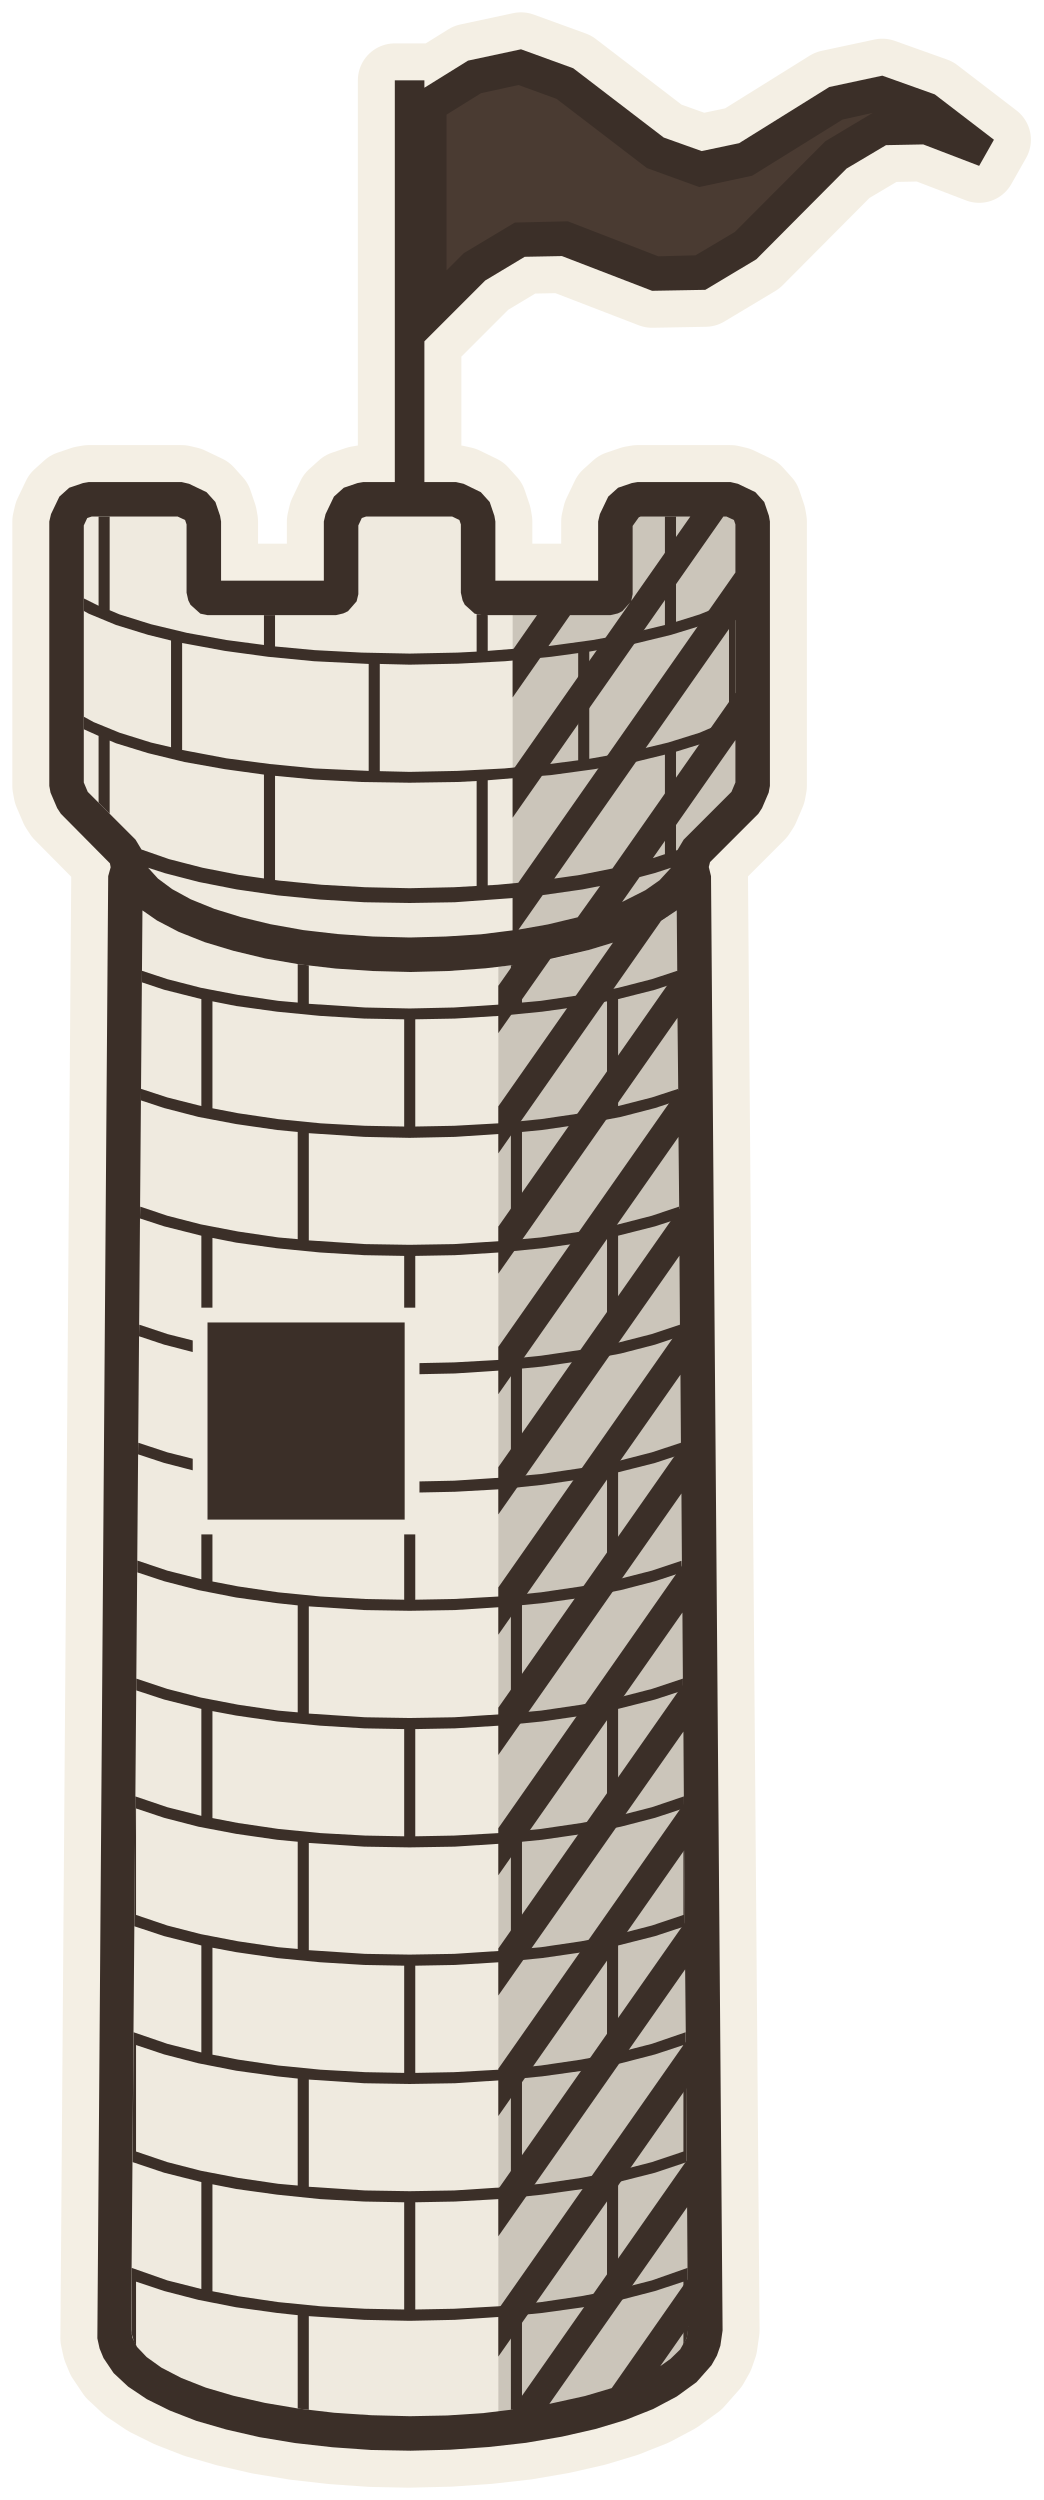
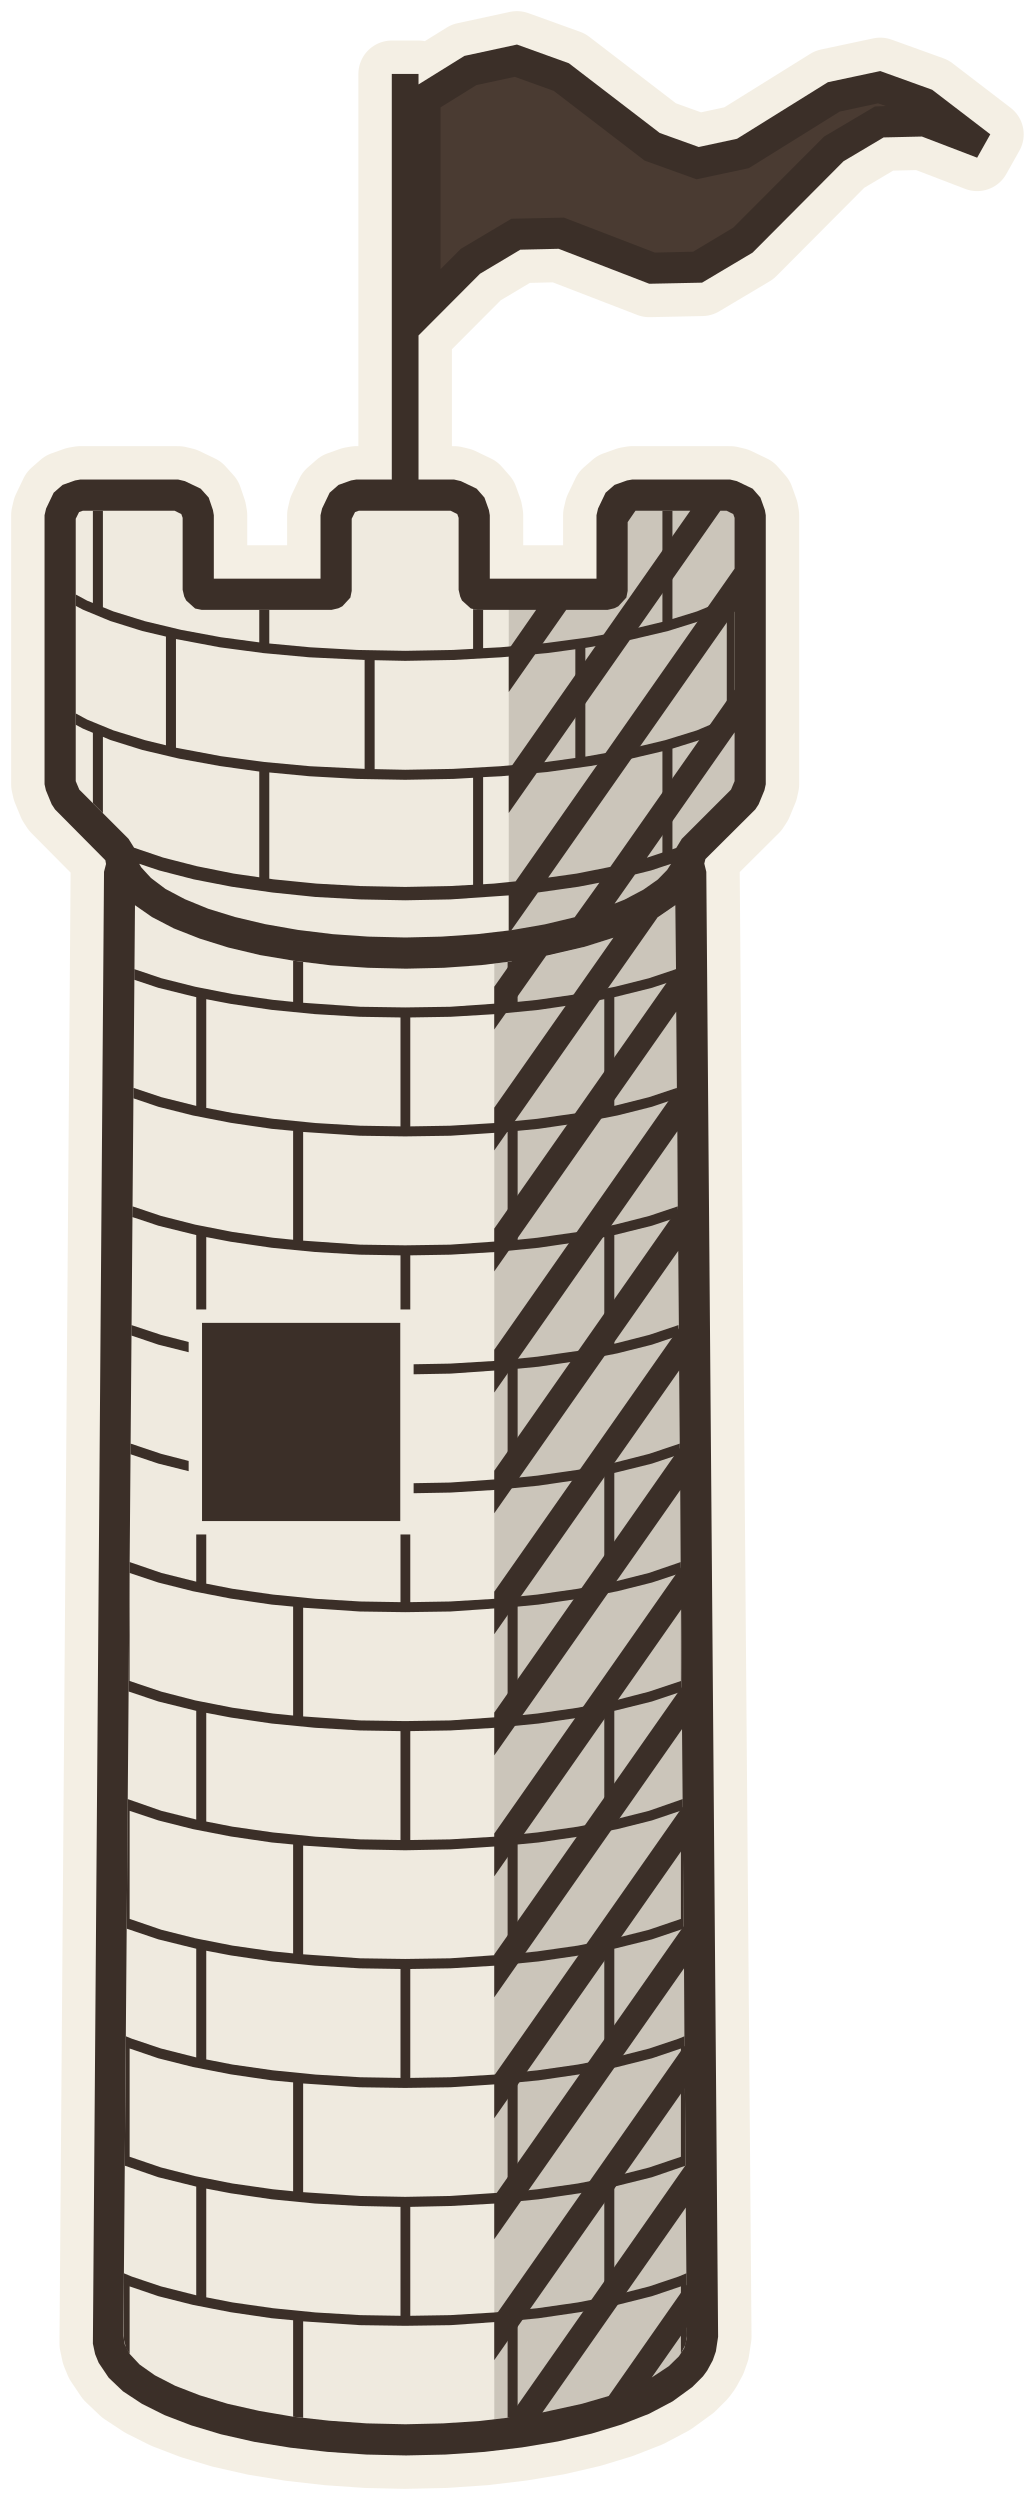
- <svg xmlns="http://www.w3.org/2000/svg" viewBox="-16.62 -94.66 42.33 101.44" data-palette="wall:#EFEADF;roof:#D9776B;wood:#C9A97C;earth:#94744F;water:#8FB0B8;flag:#4A3B32;ink:#3B2F28;halo:#F4EFE4">
-   <path data-role="sil" fill="#F4EFE4" stroke="#F4EFE4" stroke-width="3" stroke-linejoin="round" d="M-0.04 4.78L1.64 4.74L3.21 4.63L4.72 4.46L6.18 4.21L7.54 3.9L8.77 3.53L9.88 3.09L10.84 2.58L11.64 2L12.25 1.31L12.47 0.92L12.61 0.52L12.7 -0.1L12.23 -59.11L12.14 -59.48L12.19 -59.68L14.15 -61.64L14.3 -61.87L14.57 -62.5L14.62 -62.77L14.62 -73.5L14.58 -73.73L14.39 -74.29L14.03 -74.69L13.32 -75.03L13.02 -75.1L9.25 -75.1L9.02 -75.06L8.46 -74.87L8.06 -74.51L7.72 -73.8L7.65 -73.5L7.65 -71.1L3.48 -71.1L3.48 -73.5L3.44 -73.73L3.25 -74.29L2.89 -74.69L2.19 -75.03L1.88 -75.1L0.6 -75.1L0.6 -80.81L3.07 -83.28L4.67 -84.24L6.18 -84.27L9.84 -82.86L12 -82.9L14.07 -84.14L17.73 -87.82L19.33 -88.77L20.84 -88.8L23.11 -87.93L23.71 -88.99L21.31 -90.83L19.18 -91.59L17.03 -91.13L13.37 -88.85L11.85 -88.53L10.31 -89.08L6.64 -91.89L4.52 -92.66L2.37 -92.2L0.6 -91.1L0.6 -91.4L-0.6 -91.4L-0.6 -75.1L-1.88 -75.1L-2.11 -75.06L-2.67 -74.87L-3.07 -74.51L-3.41 -73.8L-3.48 -73.5L-3.48 -71.1L-7.65 -71.1L-7.65 -73.5L-7.69 -73.73L-7.88 -74.29L-8.24 -74.69L-8.95 -75.03L-9.25 -75.1L-13.02 -75.1L-13.25 -75.06L-13.81 -74.87L-14.21 -74.51L-14.55 -73.8L-14.62 -73.5L-14.62 -62.77L-14.57 -62.5L-14.3 -61.87L-14.15 -61.64L-12.16 -59.63L-12.13 -59.47L-12.23 -59.11L-12.67 0.22L-12.58 0.63L-12.42 1.02L-12.01 1.63L-11.42 2.18L-10.66 2.69L-9.73 3.15L-8.65 3.57L-7.44 3.92L-6.09 4.23L-4.64 4.47L-3.13 4.64L-1.57 4.75Z" />
-   <path data-role="wall" fill="#EFEADF" d="M-0.02 -55.92L1.53 -55.96L3 -56.06L4.18 -56.2L4.18 -70.4L2.94 -70.4L2.87 -70.42L2.78 -70.61L2.78 -73.5L2.59 -74.06L1.88 -74.4L-1.88 -74.4L-2.44 -74.21L-2.78 -73.5L-2.78 -70.55L-2.81 -70.49L-2.99 -70.4L-8.2 -70.4L-8.26 -70.42L-8.35 -70.61L-8.35 -73.5L-8.55 -74.06L-9.25 -74.4L-13.02 -74.4L-13.58 -74.21L-13.92 -73.5L-13.92 -62.77L-13.66 -62.14L-11.62 -60.1L-11.49 -59.87L-11.45 -59.61L-11.35 -59.34L-11.05 -58.86L-10.57 -58.39L-9.92 -57.93L-9.1 -57.5L-8.1 -57.1L-6.99 -56.76L-5.74 -56.46L-4.39 -56.23L-2.95 -56.06L-1.49 -55.95ZM-0.02 4.08L1.59 4.04L3.6 3.88L3.6 -55.43L1.5 -55.26L-0.04 -55.22L-1.57 -55.26L-3.08 -55.37L-4.55 -55.55L-5.95 -55.79L-7.26 -56.11L-8.43 -56.48L-9.51 -56.92L-10.43 -57.42L-11.21 -58.01L-11.53 -58.36L-11.98 0.09L-11.93 0.38L-11.82 0.67L-11.51 1.14L-11.02 1.61L-10.34 2.07L-9.48 2.5L-8.45 2.9L-7.29 3.24L-5.98 3.54L-4.56 3.77L-3.09 3.94L-1.55 4.04Z" />
-   <path data-role="wall-shade" fill="#cbc5ba" d="M4.18 -56.2L5.79 -56.47L7.05 -56.77L8.17 -57.13L9.19 -57.54L10.02 -57.99L10.7 -58.5L11.18 -59.05L11.35 -59.34L11.45 -59.61L11.49 -59.87L11.62 -60.1L13.66 -62.14L13.92 -62.77L13.92 -73.5L13.73 -74.06L13.02 -74.4L9.25 -74.4L8.69 -74.21L8.35 -73.5L8.35 -70.55L8.33 -70.49L8.15 -70.4L4.18 -70.4ZM3.6 3.88L4.61 3.77L6.03 3.53L7.34 3.23L8.52 2.87L9.56 2.46L10.44 2.01L11.14 1.5L11.51 1.14L11.82 0.67L11.93 0.38L12 -0.09L11.53 -58.36L10.98 -57.82L10.25 -57.31L9.37 -56.85L8.31 -56.43L7.15 -56.08L5.86 -55.77L4.47 -55.53L3.6 -55.43Z" />
-   <path data-role="flag" fill="#4A3B32" d="M2.63 -83.84L4.47 -84.93L6.3 -84.97L9.97 -83.56L11.8 -83.6L13.63 -84.69L17.3 -88.37L19.13 -89.47L20.97 -89.51L22.8 -88.8L20.97 -90.21L19.13 -90.87L17.3 -90.47L13.63 -88.19L11.8 -87.8L9.97 -88.46L6.3 -91.27L4.47 -91.93L2.63 -91.54L0.8 -90.4L0.8 -82Z" />
-   <path data-role="ink-texture" fill="#3B2F28" d="M3.17 -63L5.74 -63.21L7.5 -63.45L9.13 -63.74L10.36 -64.04L10.36 -59.52L10.65 -59.52L10.77 -59.8L10.81 -59.99L10.81 -64.16L11.91 -64.5L13.02 -64.96L13.22 -65.07L13.22 -70.38L12.82 -70.16L11.77 -69.73L10.81 -69.43L10.81 -73.7L10.36 -73.7L10.36 -69.3L9.03 -68.98L7.43 -68.69L5.68 -68.45L3.17 -68.25L3.17 -69.7L2.72 -69.74L2.72 -68.22L1.94 -68.18L0 -68.14L-1.94 -68.18L-3.85 -68.28L-5.46 -68.43L-5.46 -69.7L-5.91 -69.7L-5.91 -68.49L-7.43 -68.69L-9.03 -68.98L-10.49 -69.33L-11.77 -69.73L-12.17 -69.9L-12.17 -73.7L-12.62 -73.7L-12.62 -70.08L-13.22 -70.38L-13.22 -69.87L-13.02 -69.76L-11.91 -69.3L-10.61 -68.9L-9.68 -68.67L-9.68 -64.34L-10.49 -64.53L-11.77 -64.93L-12.82 -65.36L-13.22 -65.58L-13.22 -65.07L-12.62 -64.8L-12.62 -62.09L-12.17 -61.64L-12.17 -64.61L-11.91 -64.5L-10.61 -64.1L-9.13 -63.74L-7.5 -63.45L-5.91 -63.23L-5.91 -58.63L-5.46 -58.63L-5.46 -63.18L-3.88 -63.03L-1.96 -62.93L0 -62.9L1.96 -62.93L2.72 -62.97L2.72 -58.4L3.17 -58.4ZM7.29 -68.22L9.13 -68.54L10.61 -68.9L11.91 -69.3L12.96 -69.73L12.96 -65.44L11.77 -64.93L10.49 -64.53L9.03 -64.18L7.29 -63.87ZM-1.66 -63.38L-3.85 -63.48L-5.68 -63.66L-7.43 -63.89L-9.23 -64.23L-9.23 -68.57L-7.5 -68.25L-5.74 -68.01L-3.88 -67.83L-1.66 -67.72ZM-1.21 -63.37L-1.21 -67.72L0 -67.69L1.96 -67.73L3.88 -67.83L5.74 -68.01L6.84 -68.16L6.84 -63.81L5.68 -63.66L3.85 -63.48L1.94 -63.38L0 -63.34ZM-4.09 -0.68L-1.84 -0.53L0 -0.49L1.84 -0.53L4.11 -0.68L4.11 3.12L4.56 3.06L4.56 -0.73L5.38 -0.81L7.04 -1.04L8.57 -1.34L9.96 -1.7L11.11 -2.08L11.11 0.49L11.25 0.19L11.3 -0.12L11.28 -2.64L9.83 -2.13L8.46 -1.78L8.46 -6.12L9.96 -6.5L11.24 -6.93L11.2 -12.2L9.83 -11.73L8.46 -11.38L8.46 -15.72L9.96 -16.1L11.17 -16.5L11.13 -21.77L9.83 -21.33L8.46 -20.98L8.46 -25.32L9.96 -25.7L11.09 -26.07L11.09 -26.55L9.83 -26.13L8.47 -25.78L6.96 -25.49L5.33 -25.25L4.56 -25.18L4.56 -29.53L5.38 -29.61L7.04 -29.84L8.57 -30.14L9.96 -30.5L11.05 -30.86L11.03 -31.33L9.83 -30.93L8.46 -30.58L8.46 -34.92L9.96 -35.3L11.02 -35.65L11.01 -36.12L9.83 -35.73L8.47 -35.38L6.96 -35.09L5.33 -34.85L4.56 -34.78L4.56 -39.13L5.38 -39.21L7.04 -39.45L8.57 -39.74L9.96 -40.1L10.98 -40.44L10.97 -40.91L9.83 -40.53L8.46 -40.18L8.46 -44.52L9.96 -44.9L10.94 -45.22L10.93 -45.7L9.83 -45.33L8.47 -44.98L6.96 -44.69L5.33 -44.45L4.56 -44.38L4.56 -48.73L5.38 -48.81L7.04 -49.05L8.57 -49.34L9.96 -49.7L10.9 -50.01L10.9 -50.48L9.83 -50.13L8.46 -49.78L8.46 -54.12L9.96 -54.5L10.86 -54.8L10.86 -55.27L9.83 -54.93L8.47 -54.58L6.96 -54.29L5.33 -54.05L4.56 -53.98L4.54 -55.54L4.11 -55.49L4.11 -53.93L1.81 -53.78L0 -53.74L-1.81 -53.78L-4.09 -53.93L-4.09 -55.49L-4.54 -55.54L-4.54 -53.98L-5.33 -54.05L-6.96 -54.29L-8.47 -54.58L-9.83 -54.93L-10.86 -55.27L-10.86 -54.8L-9.96 -54.5L-8.45 -54.12L-8.45 -49.78L-9.83 -50.13L-10.9 -50.48L-10.9 -50.01L-9.96 -49.7L-8.57 -49.34L-7.04 -49.05L-5.38 -48.81L-4.54 -48.73L-4.54 -44.38L-5.33 -44.45L-6.96 -44.69L-8.47 -44.98L-9.83 -45.33L-10.93 -45.7L-10.94 -45.22L-9.96 -44.9L-8.45 -44.52L-8.45 -41.6L-8 -41.6L-8 -44.43L-7.04 -44.24L-5.38 -44.01L-3.64 -43.84L-1.84 -43.73L-0.22 -43.7L-0.22 -41.6L0.23 -41.6L0.23 -43.7L1.84 -43.73L3.64 -43.84L5.38 -44.01L7.04 -44.24L8.01 -44.44L8.01 -40.09L6.96 -39.89L5.33 -39.65L3.61 -39.48L1.81 -39.38L0.4 -39.35L0.4 -38.9L1.84 -38.93L4.11 -39.08L4.11 -34.73L1.81 -34.58L0.4 -34.55L0.4 -34.1L1.84 -34.13L3.64 -34.23L5.38 -34.41L7.04 -34.65L8.01 -34.84L8.01 -30.49L6.96 -30.29L5.33 -30.05L3.61 -29.88L1.81 -29.78L0.23 -29.75L0.23 -32.4L-0.22 -32.4L-0.22 -29.75L-1.81 -29.78L-3.61 -29.88L-5.33 -30.05L-6.96 -30.29L-8 -30.49L-8 -32.4L-8.45 -32.4L-8.45 -30.58L-9.83 -30.93L-11.05 -31.34L-11.05 -30.86L-9.96 -30.5L-8.57 -30.14L-7.04 -29.84L-5.38 -29.61L-4.54 -29.52L-4.54 -25.18L-5.33 -25.25L-6.96 -25.49L-8.47 -25.78L-9.83 -26.13L-11.09 -26.55L-11.09 -26.07L-9.96 -25.7L-8.45 -25.32L-8.45 -20.98L-9.83 -21.33L-11.13 -21.77L-11.17 -16.5L-9.96 -16.1L-8.45 -15.72L-8.45 -11.38L-9.83 -11.73L-11.2 -12.2L-11.24 -6.93L-9.96 -6.5L-8.45 -6.12L-8.45 -1.78L-9.83 -2.13L-11.28 -2.64L-11.29 -0.01L-11.18 0.37L-11.1 0.51L-11.1 -2.08L-9.96 -1.7L-8.57 -1.34L-7.04 -1.04L-5.38 -0.81L-4.54 -0.72L-4.54 3.07L-4.09 3.12ZM0.23 -53.3L1.84 -53.33L3.64 -53.44L5.38 -53.61L7.04 -53.84L8.01 -54.03L8.01 -49.69L6.96 -49.49L5.33 -49.25L3.61 -49.08L1.81 -48.98L0.23 -48.95ZM-1.81 -48.98L-3.61 -49.08L-5.33 -49.25L-6.96 -49.49L-8 -49.69L-8 -54.03L-7.04 -53.84L-5.38 -53.61L-3.64 -53.44L-1.84 -53.33L-0.22 -53.3L-0.22 -48.95ZM-1.81 -44.18L-4.09 -44.33L-4.09 -48.68L-1.84 -48.53L0 -48.49L1.84 -48.53L4.11 -48.68L4.11 -44.33L1.81 -44.18L0 -44.15ZM-8.8 -40.27L-9.83 -40.53L-10.97 -40.91L-10.98 -40.44L-9.96 -40.1L-8.8 -39.8ZM-8.8 -35.47L-9.83 -35.73L-11.01 -36.12L-11.02 -35.65L-9.96 -35.3L-8.8 -35ZM-1.81 -24.98L-4.09 -25.13L-4.09 -29.48L-1.84 -29.33L0 -29.3L1.84 -29.33L4.11 -29.48L4.11 -25.13L1.81 -24.98L0 -24.95ZM0.23 -24.5L1.84 -24.53L3.64 -24.64L5.38 -24.81L7.04 -25.05L8.01 -25.23L8.01 -20.89L6.96 -20.69L5.33 -20.45L3.61 -20.28L1.81 -20.18L0.23 -20.15ZM-1.81 -20.18L-3.61 -20.28L-5.33 -20.45L-6.96 -20.69L-8 -20.89L-8 -25.23L-7.04 -25.05L-5.38 -24.81L-3.64 -24.64L-1.84 -24.53L-0.22 -24.5L-0.22 -20.15ZM4.56 -19.93L5.38 -20.01L7.04 -20.25L8.57 -20.54L9.96 -20.9L11.11 -21.28L11.11 -16.96L9.83 -16.53L8.47 -16.18L6.96 -15.89L5.33 -15.65L4.56 -15.58ZM-5.33 -15.65L-6.96 -15.89L-8.47 -16.18L-9.83 -16.53L-11.1 -16.96L-11.1 -21.28L-9.96 -20.9L-8.57 -20.54L-7.04 -20.25L-5.38 -20.01L-4.54 -19.93L-4.54 -15.58ZM-1.81 -15.38L-4.09 -15.53L-4.09 -19.88L-1.84 -19.73L0 -19.7L1.84 -19.73L4.11 -19.88L4.11 -15.53L1.81 -15.38L0 -15.35ZM0.23 -14.9L1.84 -14.93L3.64 -15.04L5.38 -15.21L7.04 -15.45L8.01 -15.63L8.01 -11.29L6.96 -11.09L5.33 -10.85L3.61 -10.68L1.81 -10.58L0.23 -10.55ZM-1.81 -10.58L-3.61 -10.68L-5.33 -10.85L-6.96 -11.09L-8 -11.29L-8 -15.63L-7.04 -15.45L-5.38 -15.21L-3.64 -15.04L-1.84 -14.93L-0.22 -14.9L-0.22 -10.55ZM4.56 -10.33L5.38 -10.41L7.04 -10.64L8.57 -10.94L9.96 -11.3L11.11 -11.68L11.11 -7.36L9.83 -6.93L8.47 -6.58L6.96 -6.29L5.33 -6.05L4.56 -5.98ZM-5.33 -6.05L-6.96 -6.29L-8.47 -6.58L-9.83 -6.93L-11.1 -7.36L-11.1 -11.68L-9.96 -11.3L-8.57 -10.94L-7.04 -10.64L-5.38 -10.41L-4.54 -10.32L-4.54 -5.98ZM-1.81 -5.78L-4.09 -5.93L-4.09 -10.28L-1.84 -10.13L0 -10.1L1.84 -10.13L4.11 -10.28L4.11 -5.93L1.81 -5.78L0 -5.75ZM0.23 -5.3L1.84 -5.33L3.64 -5.43L5.38 -5.61L7.04 -5.84L8.01 -6.04L8.01 -1.69L6.96 -1.49L5.33 -1.25L3.61 -1.08L1.81 -0.98L0.23 -0.95ZM-1.81 -0.98L-3.61 -1.08L-5.33 -1.25L-6.96 -1.49L-8 -1.69L-8 -6.03L-7.04 -5.84L-5.38 -5.61L-3.64 -5.43L-1.84 -5.33L-0.22 -5.3L-0.22 -0.95Z" />
-   <path data-role="ink" fill="#3B2F28" d="M3.07 -83.28L4.67 -84.24L6.18 -84.27L9.84 -82.86L12 -82.9L14.07 -84.14L17.73 -87.82L19.33 -88.77L20.84 -88.8L23.11 -87.93L23.71 -88.99L21.31 -90.83L19.18 -91.59L17.03 -91.13L13.37 -88.85L11.85 -88.53L10.31 -89.08L6.64 -91.89L4.52 -92.66L2.37 -92.2L0.6 -91.1L0.6 -80.81ZM-2.11 -75.06L-2.67 -74.87L-3.07 -74.51L-3.41 -73.8L-3.48 -73.5L-3.48 -71.1L-7.65 -71.1L-7.65 -73.5L-7.69 -73.73L-7.88 -74.29L-8.24 -74.69L-8.95 -75.03L-9.25 -75.1L-13.02 -75.1L-13.25 -75.06L-13.81 -74.87L-14.21 -74.51L-14.55 -73.8L-14.62 -73.5L-14.62 -62.77L-14.57 -62.5L-14.3 -61.87L-14.15 -61.64L-12.16 -59.63L-12.13 -59.47L-12.23 -59.11L-12.67 0.22L-12.58 0.63L-12.42 1.02L-12.01 1.63L-11.42 2.18L-10.66 2.69L-9.73 3.15L-8.65 3.57L-7.44 3.92L-6.09 4.23L-4.64 4.47L-3.13 4.64L-1.57 4.75L0.04 4.78L1.64 4.74L3.21 4.63L4.72 4.46L6.18 4.21L7.54 3.9L8.77 3.53L9.88 3.09L10.84 2.58L11.64 2L12.25 1.31L12.47 0.92L12.61 0.52L12.7 -0.1L12.23 -59.11L12.14 -59.48L12.19 -59.68L14.15 -61.64L14.3 -61.87L14.57 -62.5L14.62 -62.77L14.62 -73.5L14.58 -73.73L14.39 -74.29L14.03 -74.69L13.32 -75.03L13.02 -75.1L9.25 -75.1L9.02 -75.06L8.46 -74.87L8.06 -74.51L7.72 -73.8L7.65 -73.5L7.65 -71.1L3.48 -71.1L3.48 -73.5L3.44 -73.73L3.25 -74.29L2.89 -74.69L2.19 -75.03L1.88 -75.1L0.6 -75.1L0.6 -91.4L-0.6 -91.4L-0.6 -75.1L-1.88 -75.1ZM1.5 -90.01L2.9 -90.88L4.42 -91.21L5.96 -90.65L9.63 -87.84L11.75 -87.07L13.9 -87.53L17.57 -89.81L18.79 -90.08L16.87 -88.93L13.2 -85.25L11.6 -84.3L10.09 -84.26L6.42 -85.68L4.27 -85.63L2.2 -84.39L1.5 -83.69ZM-1.81 -58.66L-3.57 -58.76L-5.3 -58.93L-6.92 -59.16L-8.4 -59.45L-9.76 -59.8L-10.88 -60.19L-11.12 -60.59L-13.06 -62.53L-13.22 -62.91L-13.22 -73.34L-13.08 -73.64L-12.9 -73.7L-9.41 -73.7L-9.11 -73.56L-9.05 -73.38L-9.05 -70.61L-8.98 -70.3L-8.89 -70.12L-8.49 -69.76L-8.2 -69.7L-2.99 -69.7L-2.69 -69.77L-2.5 -69.86L-2.15 -70.26L-2.08 -70.55L-2.08 -73.34L-1.94 -73.64L-1.77 -73.7L1.73 -73.7L2.02 -73.56L2.08 -73.38L2.08 -70.61L2.15 -70.3L2.24 -70.12L2.64 -69.76L2.94 -69.7L5.17 -69.7L4.18 -68.28L4.18 -66.36L6.51 -69.7L8.15 -69.7L8.45 -69.77L8.63 -69.86L8.99 -70.26L9.05 -70.55L9.05 -73.32L9.3 -73.67L9.37 -73.7L11.39 -73.7L4.18 -63.4L4.18 -61.48L12.73 -73.7L12.86 -73.7L13.16 -73.56L13.22 -73.38L13.22 -71.43L4.41 -58.84L3.57 -58.76L1.81 -58.66L0 -58.62ZM13.22 -69.51L13.22 -66.55L8.23 -59.42L6.92 -59.16L5.87 -59.01ZM13.22 -64.63L13.22 -62.91L13.06 -62.53L11.12 -60.59L10.87 -60.17L9.87 -59.84ZM9.33 -59.07L9.93 -59.23L10.61 -59.45L10.14 -58.94L9.57 -58.54L8.62 -58.06ZM0.01 -56.62L-1.49 -56.66L-2.92 -56.76L-4.31 -56.92L-5.65 -57.16L-6.85 -57.45L-7.92 -57.78L-8.88 -58.17L-9.63 -58.58L-10.21 -59.01L-10.61 -59.45L-9.93 -59.23L-8.54 -58.87L-7.01 -58.57L-5.36 -58.33L-3.63 -58.16L-1.83 -58.05L0 -58.02L1.83 -58.05L4.18 -58.22L4.18 -56.91L2.9 -56.75L1.47 -56.66ZM5.4 -58.34L7.01 -58.57L7.73 -58.71L6.82 -57.44L5.61 -57.15L4.42 -56.94ZM0.01 3.38L-1.55 3.34L-3.06 3.24L-4.51 3.07L-5.87 2.84L-7.15 2.55L-8.27 2.22L-9.26 1.83L-10.07 1.41L-10.67 0.98L-11.06 0.57L-11.25 0.19L-11.3 -0.12L-10.84 -57.72L-10.25 -57.31L-9.37 -56.85L-8.31 -56.43L-7.15 -56.08L-5.86 -55.77L-4.47 -55.53L-3 -55.36L-1.5 -55.26L0.04 -55.22L1.57 -55.26L3.08 -55.37L4.19 -55.5L3.6 -54.66L3.6 -52.74L5.71 -55.75L7.26 -56.11L8.25 -56.41L3.6 -49.77L3.6 -47.86L10.2 -57.29L10.84 -57.72L10.86 -55.26L3.6 -44.89L3.6 -42.98L10.87 -53.36L10.9 -50.43L3.6 -40.01L3.6 -38.09L10.91 -48.53L10.94 -45.61L3.6 -35.13L3.6 -33.21L10.95 -43.71L10.97 -40.78L3.6 -30.25L3.6 -28.33L10.99 -38.88L11.01 -35.95L3.6 -25.37L3.6 -23.45L11.03 -34.06L11.05 -31.13L3.6 -20.48L3.6 -18.57L11.07 -29.23L11.09 -26.3L3.6 -15.6L3.6 -13.69L11.11 -24.4L11.13 -21.47L3.6 -10.72L3.6 -8.8L11.14 -19.58L11.17 -16.65L3.6 -5.84L3.6 -3.92L11.18 -14.75L11.21 -11.82L3.6 -0.96L3.6 0.96L11.22 -9.92L11.24 -6.99L4.17 3.11L3.02 3.25L1.53 3.35ZM-0.2 -41L-8.2 -41L-8.2 -33L-0.2 -33ZM5.67 2.88L11.26 -5.1L11.28 -2.17L8.2 2.24L7.12 2.56ZM10.17 1.35L11.3 -0.27L11.25 0.19L10.98 0.67L10.59 1.05Z" />
+ <svg xmlns="http://www.w3.org/2000/svg" viewBox="-18.19 -105 46.46 112.24" data-palette="wall:#EFEADF;roof:#D9776B;wood:#C9A97C;earth:#94744F;water:#8FB0B8;flag:#4A3B32;ink:#3B2F28;halo:#F4EFE4">
+   <path data-role="sil" fill="#F4EFE4" stroke="#F4EFE4" stroke-width="3" stroke-linejoin="round" d="M-0.04 5.24L1.81 5.2L3.56 5.08L5.24 4.88L6.86 4.61L8.37 4.26L9.72 3.85L10.95 3.37L12.01 2.81L12.89 2.17L13.37 1.69L13.56 1.43L13.81 0.97L13.95 0.57L14.05 -0.09L13.52 -65.86L13.43 -66.23L13.48 -66.43L15.72 -68.66L15.87 -68.89L16.13 -69.52L16.19 -69.79L16.19 -81.87L16.15 -82.1L15.95 -82.66L15.6 -83.06L14.89 -83.4L14.59 -83.47L10.19 -83.47L9.96 -83.43L9.4 -83.23L9 -82.88L8.66 -82.17L8.59 -81.87L8.59 -79.02L3.8 -79.02L3.8 -81.87L3.76 -82.1L3.56 -82.66L3.21 -83.06L2.5 -83.4L2.2 -83.47L0.6 -83.47L0.6 -89.94L3.36 -92.71L5.17 -93.79L6.89 -93.83L10.96 -92.26L13.33 -92.31L15.6 -93.66L19.68 -97.76L21.48 -98.83L23.2 -98.87L25.68 -97.92L26.27 -98.97L23.66 -100.97L21.33 -101.81L18.98 -101.31L14.9 -98.77L13.18 -98.4L11.43 -99.03L7.35 -102.16L5.02 -103L2.66 -102.49L0.6 -101.21L0.6 -101.68L-0.6 -101.68L-0.6 -83.47L-2.2 -83.47L-2.43 -83.43L-2.99 -83.23L-3.39 -82.88L-3.73 -82.17L-3.8 -81.87L-3.8 -79.02L-8.59 -79.02L-8.59 -81.87L-8.63 -82.1L-8.82 -82.66L-9.18 -83.06L-9.89 -83.4L-10.19 -83.47L-14.59 -83.47L-14.82 -83.43L-15.38 -83.23L-15.78 -82.88L-16.12 -82.17L-16.19 -81.87L-16.19 -69.79L-16.13 -69.52L-15.87 -68.89L-15.72 -68.66L-13.46 -66.38L-13.43 -66.21L-13.52 -65.86L-14.02 0.22L-13.92 0.69L-13.76 1.08L-13.31 1.75L-12.67 2.36L-11.82 2.92L-10.8 3.43L-9.6 3.89L-8.27 4.29L-6.77 4.63L-5.16 4.89L-3.48 5.08L-1.74 5.2Z" />
+   <path data-role="wall" fill="#EFEADF" d="M-0.02 -62.21L1.7 -62.25L3.33 -62.37L4.65 -62.52L4.65 -78.32L3.25 -78.32L3.19 -78.34L3.1 -78.52L3.1 -81.87L2.9 -82.43L2.2 -82.77L-2.2 -82.77L-2.76 -82.57L-3.1 -81.87L-3.1 -78.47L-3.12 -78.41L-3.3 -78.32L-9.14 -78.32L-9.2 -78.34L-9.29 -78.52L-9.29 -81.87L-9.48 -82.43L-10.19 -82.77L-14.59 -82.77L-15.14 -82.57L-15.49 -81.87L-15.49 -69.79L-15.22 -69.15L-12.91 -66.84L-12.79 -66.61L-12.73 -66.3L-12.63 -66.03L-12.3 -65.49L-11.77 -64.96L-11.04 -64.45L-10.13 -63.97L-9.02 -63.52L-7.78 -63.14L-6.39 -62.81L-4.88 -62.55L-3.29 -62.36L-1.65 -62.25ZM-0.02 4.54L1.77 4.5L4 4.32L4 -61.74L3.34 -61.66L1.67 -61.55L-0.04 -61.51L-1.74 -61.55L-3.42 -61.67L-5.05 -61.87L-6.6 -62.14L-8.05 -62.49L-9.35 -62.9L-10.54 -63.39L-11.55 -63.94L-12.4 -64.59L-12.83 -65.04L-13.33 0.09L-13.27 0.44L-13.16 0.72L-12.81 1.26L-12.27 1.78L-11.51 2.3L-10.55 2.78L-9.4 3.22L-8.11 3.6L-6.65 3.94L-5.08 4.2L-3.44 4.38L-1.73 4.5Z" />
+   <path data-role="wall-shade" fill="#cbc5ba" d="M4.65 -62.52L6.44 -62.83L7.84 -63.16L9.09 -63.55L10.21 -64.01L11.15 -64.51L11.9 -65.07L12.43 -65.67L12.63 -66.03L12.73 -66.3L12.79 -66.61L12.91 -66.84L15.22 -69.15L15.49 -69.79L15.49 -81.87L15.29 -82.43L14.59 -82.77L10.19 -82.77L9.63 -82.57L9.29 -81.87L9.29 -78.47L9.27 -78.41L9.09 -78.32L4.65 -78.32ZM4 4.32L5.12 4.19L6.7 3.92L8.17 3.59L9.47 3.2L10.63 2.74L11.61 2.24L12.39 1.68L12.81 1.26L13.16 0.72L13.27 0.44L13.35 -0.09L12.83 -65.04L12.18 -64.39L11.37 -63.83L10.39 -63.32L9.22 -62.86L7.94 -62.46L6.51 -62.12L4.96 -61.86L4 -61.74Z" />
+   <path data-role="flag" fill="#4A3B32" d="M2.93 -93.27L4.97 -94.49L7.01 -94.53L11.09 -92.96L13.13 -93L15.17 -94.22L19.25 -98.31L21.29 -99.53L23.32 -99.57L25.36 -98.79L23.32 -100.35L21.29 -101.09L19.25 -100.65L15.17 -98.11L13.13 -97.67L11.09 -98.41L7.01 -101.54L4.97 -102.27L2.93 -101.83L0.89 -100.57L0.89 -91.22Z" />
+   <path data-role="ink-texture" fill="#3B2F28" d="M3.5 -70.11L4.31 -70.15L6.38 -70.34L8.33 -70.61L10.15 -70.94L11.55 -71.27L11.55 -66.22L11.94 -66.22L12 -66.33L12 -71.39L13.24 -71.78L14.47 -72.29L14.79 -72.46L14.79 -78.31L14.27 -78.03L13.1 -77.55L12 -77.21L12 -82.07L11.55 -82.07L11.55 -77.08L10.05 -76.72L8.27 -76.39L6.33 -76.13L4.28 -75.94L3.5 -75.9L3.5 -77.62L3.05 -77.65L3.05 -75.87L2.15 -75.82L0 -75.78L-2.15 -75.82L-4.28 -75.94L-6.1 -76.11L-6.1 -77.62L-6.55 -77.62L-6.55 -76.16L-8.27 -76.39L-10.05 -76.72L-11.68 -77.11L-13.1 -77.55L-13.57 -77.74L-13.57 -82.07L-14.02 -82.07L-14.02 -77.93L-14.27 -78.03L-14.79 -78.31L-14.79 -77.8L-14.47 -77.63L-13.24 -77.12L-11.8 -76.67L-10.74 -76.42L-10.74 -71.54L-11.68 -71.77L-13.1 -72.21L-14.27 -72.69L-14.79 -72.97L-14.79 -72.46L-14.47 -72.29L-14.02 -72.1L-14.02 -68.94L-13.57 -68.49L-13.57 -71.92L-13.24 -71.78L-11.8 -71.33L-10.15 -70.94L-8.33 -70.61L-6.55 -70.36L-6.55 -65.22L-6.1 -65.22L-6.1 -70.32L-4.31 -70.15L-2.17 -70.03L0 -69.99L2.17 -70.03L3.05 -70.08L3.05 -64.97L3.5 -64.97ZM8.09 -75.91L10.15 -76.28L11.8 -76.67L13.24 -77.12L14.44 -77.61L14.44 -72.78L13.1 -72.21L11.68 -71.77L10.05 -71.38L8.09 -71.03ZM-1.82 -70.48L-4.28 -70.6L-6.33 -70.79L-8.27 -71.05L-10.29 -71.43L-10.29 -76.31L-8.33 -75.94L-6.38 -75.68L-4.31 -75.49L-1.82 -75.37ZM-1.37 -70.47L-1.37 -75.36L0 -75.33L2.17 -75.37L4.31 -75.49L6.38 -75.68L7.64 -75.85L7.64 -70.97L6.33 -70.79L4.28 -70.6L2.15 -70.48L0 -70.44ZM-4.58 -0.78L-2.04 -0.61L0 -0.58L2.04 -0.61L4.6 -0.79L4.6 3.55L5.05 3.49L5.05 -0.83L5.99 -0.92L7.83 -1.19L9.53 -1.52L11.08 -1.91L12.38 -2.35L12.38 0.66L12.59 0.25L12.65 -0.12L12.63 -2.94L12.27 -2.79L10.96 -2.35L9.39 -1.95L9.39 -6.83L11.08 -7.25L12.59 -7.77L12.54 -13.58L12.27 -13.47L10.96 -13.03L9.39 -12.63L9.39 -17.51L11.08 -17.93L12.5 -18.41L12.46 -24.23L10.94 -23.7L9.39 -23.31L9.39 -28.19L11.08 -28.61L12.42 -29.06L12.38 -33.22L12.38 -29.53L10.94 -29.05L9.43 -28.66L7.75 -28.33L5.93 -28.07L5.05 -27.98L5.05 -32.87L5.99 -32.96L7.83 -33.23L9.53 -33.56L11.08 -33.95L12.38 -34.38L12.37 -34.87L10.94 -34.38L9.39 -33.99L9.39 -38.87L11.08 -39.29L12.33 -39.71L12.33 -40.19L10.96 -39.73L9.43 -39.34L7.75 -39.01L5.93 -38.75L5.05 -38.66L5.05 -43.55L5.99 -43.64L7.83 -43.91L9.53 -44.24L11.08 -44.63L12.29 -45.04L12.27 -45.51L10.96 -45.07L9.39 -44.67L9.39 -49.55L11.08 -49.97L12.25 -50.36L12.24 -50.84L10.96 -50.41L9.43 -50.02L7.75 -49.69L5.93 -49.43L5.05 -49.34L5.05 -54.23L5.99 -54.32L7.83 -54.59L9.53 -54.92L11.08 -55.31L12.2 -55.69L12.2 -56.16L10.94 -55.74L9.39 -55.35L9.39 -60.23L11.08 -60.65L12.16 -61.01L12.16 -61.49L10.94 -61.08L9.43 -60.7L7.75 -60.37L5.93 -60.11L5.05 -60.02L5.03 -61.87L4.6 -61.81L4.6 -59.98L2.02 -59.8L0 -59.77L-2.02 -59.8L-4.58 -59.98L-4.58 -61.81L-5.03 -61.87L-5.03 -60.02L-5.93 -60.11L-7.75 -60.37L-9.43 -60.7L-10.94 -61.08L-12.16 -61.49L-12.16 -61.01L-11.08 -60.65L-9.38 -60.23L-9.38 -55.35L-10.94 -55.74L-12.2 -56.16L-12.2 -55.69L-11.08 -55.31L-9.53 -54.92L-7.83 -54.59L-5.99 -54.32L-5.03 -54.23L-5.03 -49.34L-5.93 -49.43L-7.75 -49.69L-9.43 -50.02L-10.96 -50.41L-12.24 -50.84L-12.25 -50.36L-11.08 -49.97L-9.38 -49.55L-9.38 -46.21L-8.93 -46.21L-8.93 -49.46L-7.83 -49.25L-5.99 -48.98L-4.05 -48.79L-2.04 -48.67L-0.21 -48.64L-0.21 -46.21L0.23 -46.21L0.23 -48.64L2.04 -48.67L4.05 -48.79L5.99 -48.98L7.83 -49.25L8.94 -49.46L8.94 -44.58L7.75 -44.35L5.93 -44.09L4.02 -43.9L2.02 -43.78L0.38 -43.75L0.38 -43.3L2.04 -43.33L4.6 -43.51L4.6 -38.62L2.02 -38.44L0.38 -38.41L0.38 -37.96L2.04 -37.99L4.05 -38.11L5.99 -38.3L7.83 -38.57L8.94 -38.78L8.94 -33.9L7.75 -33.67L5.93 -33.41L4.02 -33.22L2.02 -33.1L0.23 -33.07L0.23 -36.11L-0.21 -36.11L-0.21 -33.07L-2.02 -33.1L-4.02 -33.22L-5.93 -33.41L-7.75 -33.67L-8.93 -33.9L-8.93 -36.11L-9.38 -36.11L-9.38 -33.99L-10.94 -34.38L-12.37 -34.87L-12.42 -29.06L-11.08 -28.61L-9.38 -28.19L-9.38 -23.31L-10.94 -23.7L-12.46 -24.23L-12.5 -18.41L-11.08 -17.93L-9.38 -17.51L-9.38 -12.63L-10.96 -13.03L-12.27 -13.47L-12.54 -13.58L-12.59 -7.77L-11.08 -7.25L-9.38 -6.83L-9.38 -1.95L-10.96 -2.35L-12.27 -2.79L-12.63 -2.94L-12.64 -0.01L-12.53 0.42L-12.37 0.68L-12.37 -2.35L-11.08 -1.91L-9.53 -1.52L-7.83 -1.19L-5.99 -0.92L-5.03 -0.83L-5.03 3.5L-4.58 3.55ZM0.23 -59.32L2.04 -59.35L4.05 -59.47L5.99 -59.66L7.83 -59.93L8.94 -60.14L8.94 -55.26L7.75 -55.03L5.93 -54.77L4.02 -54.58L2.02 -54.46L0.23 -54.43ZM-2.02 -54.46L-4.02 -54.58L-5.93 -54.77L-7.75 -55.03L-8.93 -55.26L-8.93 -60.14L-7.83 -59.93L-5.99 -59.66L-4.05 -59.47L-2.04 -59.35L-0.21 -59.32L-0.21 -54.43ZM-2.02 -49.12L-4.58 -49.3L-4.58 -54.18L-2.04 -54.01L0 -53.98L2.04 -54.01L4.6 -54.18L4.6 -49.3L2.02 -49.12L0 -49.09ZM-9.72 -44.75L-10.96 -45.07L-12.29 -45.51L-12.29 -45.04L-11.08 -44.63L-9.72 -44.29ZM-9.72 -39.41L-10.96 -39.73L-12.33 -40.19L-12.33 -39.71L-11.08 -39.29L-9.72 -38.95ZM-5.93 -28.07L-7.75 -28.33L-9.43 -28.66L-10.94 -29.05L-12.37 -29.53L-12.37 -34.38L-11.08 -33.95L-9.53 -33.56L-7.83 -33.23L-5.99 -32.96L-5.03 -32.87L-5.03 -27.98ZM-2.02 -27.76L-4.58 -27.94L-4.58 -32.82L-2.04 -32.65L0 -32.62L2.04 -32.65L4.6 -32.83L4.6 -27.94L2.02 -27.76L0 -27.73ZM0.23 -27.28L2.04 -27.31L4.05 -27.43L5.99 -27.62L7.83 -27.89L8.94 -28.1L8.94 -23.22L7.75 -22.99L5.93 -22.73L4.02 -22.54L2.02 -22.42L0.23 -22.39ZM-2.02 -22.42L-4.02 -22.54L-5.93 -22.73L-7.75 -22.99L-8.93 -23.22L-8.93 -28.1L-7.83 -27.89L-5.99 -27.62L-4.05 -27.43L-2.04 -27.31L-0.21 -27.28L-0.21 -22.39ZM5.05 -22.19L5.99 -22.28L7.83 -22.55L9.53 -22.88L11.08 -23.27L12.38 -23.71L12.38 -18.85L10.94 -18.36L9.43 -17.98L7.75 -17.65L5.93 -17.39L5.05 -17.3ZM-5.93 -17.39L-7.75 -17.65L-9.43 -17.98L-10.94 -18.36L-12.37 -18.85L-12.37 -23.7L-11.08 -23.27L-9.53 -22.88L-7.83 -22.55L-5.99 -22.28L-5.03 -22.19L-5.03 -17.3ZM-2.02 -17.08L-4.58 -17.26L-4.58 -22.14L-2.04 -21.97L0 -21.93L2.04 -21.97L4.6 -22.14L4.6 -17.26L2.02 -17.08L0 -17.05ZM0.23 -16.6L2.04 -16.63L4.05 -16.75L5.99 -16.94L7.83 -17.21L8.94 -17.42L8.94 -12.54L7.75 -12.31L5.93 -12.05L4.02 -11.86L2.02 -11.74L0.23 -11.71ZM-2.02 -11.74L-4.02 -11.86L-5.93 -12.05L-7.75 -12.31L-8.93 -12.54L-8.93 -17.42L-7.83 -17.21L-5.99 -16.94L-4.05 -16.75L-2.04 -16.63L-0.21 -16.6L-0.21 -11.71ZM5.05 -11.51L5.99 -11.6L7.83 -11.87L9.53 -12.2L11.08 -12.59L12.38 -13.03L12.38 -8.17L10.96 -7.69L9.43 -7.3L7.75 -6.97L5.93 -6.71L5.05 -6.62ZM-5.93 -6.71L-7.75 -6.97L-9.43 -7.3L-10.96 -7.69L-12.37 -8.17L-12.37 -13.03L-11.08 -12.59L-9.53 -12.2L-7.83 -11.87L-5.99 -11.6L-5.03 -11.51L-5.03 -6.62ZM-2.02 -6.41L-4.58 -6.58L-4.58 -11.46L-2.04 -11.29L0 -11.26L2.04 -11.29L4.6 -11.46L4.6 -6.58L2.02 -6.41L0 -6.37ZM0.23 -5.92L2.04 -5.96L4.05 -6.07L5.99 -6.26L7.83 -6.53L8.94 -6.74L8.94 -1.86L7.75 -1.63L5.93 -1.37L4.02 -1.18L2.02 -1.06L0.23 -1.03ZM-2.02 -1.06L-4.02 -1.18L-5.93 -1.37L-7.75 -1.63L-8.93 -1.86L-8.93 -6.74L-7.83 -6.53L-5.99 -6.26L-4.05 -6.07L-2.04 -5.96L-0.21 -5.92L-0.21 -1.03Z" />
+   <path data-role="ink" fill="#3B2F28" d="M3.36 -92.71L5.17 -93.79L6.89 -93.83L10.96 -92.26L13.33 -92.31L15.6 -93.66L19.68 -97.76L21.48 -98.83L23.2 -98.87L25.68 -97.92L26.27 -98.97L23.66 -100.97L21.33 -101.81L18.98 -101.31L14.9 -98.77L13.18 -98.4L11.43 -99.03L7.35 -102.16L5.02 -103L2.66 -102.49L0.6 -101.21L0.6 -89.94ZM-2.43 -83.43L-2.99 -83.23L-3.39 -82.88L-3.73 -82.17L-3.8 -81.87L-3.8 -79.02L-8.59 -79.02L-8.59 -81.87L-8.63 -82.1L-8.82 -82.66L-9.18 -83.06L-9.89 -83.4L-10.19 -83.47L-14.59 -83.47L-14.82 -83.43L-15.38 -83.23L-15.78 -82.88L-16.12 -82.17L-16.19 -81.87L-16.19 -69.79L-16.13 -69.52L-15.87 -68.89L-15.72 -68.66L-13.46 -66.38L-13.43 -66.21L-13.52 -65.86L-14.02 0.22L-13.92 0.69L-13.76 1.08L-13.31 1.75L-12.67 2.36L-11.82 2.92L-10.8 3.43L-9.6 3.89L-8.27 4.29L-6.77 4.63L-5.16 4.89L-3.48 5.08L-1.74 5.2L0.04 5.24L1.81 5.2L3.56 5.08L5.24 4.88L6.86 4.61L8.37 4.26L9.72 3.85L10.95 3.37L12.01 2.81L12.89 2.17L13.37 1.69L13.56 1.43L13.81 0.97L13.95 0.57L14.05 -0.09L13.52 -65.86L13.43 -66.23L13.48 -66.43L15.72 -68.66L15.87 -68.89L16.13 -69.52L16.19 -69.79L16.19 -81.87L16.15 -82.1L15.95 -82.66L15.6 -83.06L14.89 -83.4L14.59 -83.47L10.19 -83.47L9.96 -83.43L9.4 -83.23L9 -82.88L8.66 -82.17L8.59 -81.87L8.59 -79.02L3.8 -79.02L3.8 -81.87L3.76 -82.1L3.56 -82.66L3.21 -83.06L2.5 -83.4L2.2 -83.47L0.6 -83.47L0.6 -101.68L-0.6 -101.68L-0.6 -83.47L-2.2 -83.47ZM1.59 -100.18L3.2 -101.18L4.92 -101.55L6.67 -100.92L10.75 -97.79L13.08 -96.95L15.43 -97.45L19.51 -99.99L21.23 -100.36L21.58 -100.24L21.09 -100.22L18.81 -98.87L14.73 -94.78L12.93 -93.7L11.21 -93.66L7.13 -95.23L4.77 -95.18L2.5 -93.83L1.59 -92.92ZM-2.02 -65.22L-3.98 -65.33L-5.9 -65.52L-7.7 -65.78L-9.35 -66.11L-10.87 -66.5L-12.17 -66.94L-12.42 -67.34L-14.63 -69.55L-14.79 -69.93L-14.79 -81.71L-14.64 -82.01L-14.47 -82.07L-10.35 -82.07L-10.05 -81.92L-9.99 -81.75L-9.99 -78.52L-9.92 -78.22L-9.83 -78.04L-9.43 -77.68L-9.14 -77.62L-3.3 -77.62L-3 -77.69L-2.82 -77.78L-2.46 -78.17L-2.4 -78.47L-2.4 -81.71L-2.25 -82.01L-2.08 -82.07L2.04 -82.07L2.34 -81.92L2.4 -81.75L2.4 -78.52L2.47 -78.22L2.55 -78.04L2.95 -77.68L3.25 -77.62L5.88 -77.62L4.65 -75.85L4.65 -73.93L7.23 -77.62L9.09 -77.62L9.39 -77.69L9.57 -77.78L9.93 -78.17L9.99 -78.47L9.99 -81.56L10.34 -82.07L12.8 -82.07L4.65 -70.42L4.65 -68.5L14.15 -82.07L14.43 -82.07L14.73 -81.92L14.79 -81.75L14.79 -79.47L4.96 -65.43L3.98 -65.33L2.02 -65.22L0 -65.18ZM14.79 -77.55L14.79 -74.04L9.21 -66.08L7.7 -65.78L6.42 -65.6ZM14.79 -72.12L14.79 -69.93L14.63 -69.55L12.42 -67.34L12.17 -66.93L10.85 -66.49ZM0.01 -62.91L-1.66 -62.95L-3.25 -63.06L-4.81 -63.25L-6.29 -63.51L-7.64 -63.83L-8.84 -64.2L-9.89 -64.63L-10.76 -65.09L-11.41 -65.58L-11.85 -66.06L-11.94 -66.22L-11.04 -65.92L-9.49 -65.52L-7.79 -65.19L-5.96 -64.93L-4.03 -64.73L-2.03 -64.62L0 -64.58L2.03 -64.62L4.65 -64.8L4.65 -63.23L4.77 -63.24L5.96 -64.93L7.79 -65.19L8.72 -65.37L7.61 -63.82L6.27 -63.5L4.78 -63.24L3.23 -63.06L1.64 -62.95ZM9.4 -64.43L10.32 -65.74L11.04 -65.92L11.94 -66.22L11.76 -65.94L11.34 -65.51L10.7 -65.06L9.85 -64.61ZM0.01 3.84L-1.73 3.8L-3.41 3.68L-5.03 3.5L-6.55 3.24L-7.97 2.92L-9.22 2.54L-10.33 2.11L-11.24 1.64L-11.92 1.16L-12.37 0.68L-12.59 0.25L-12.65 -0.12L-12.13 -64.36L-11.37 -63.83L-10.39 -63.32L-9.22 -62.86L-7.94 -62.46L-6.51 -62.12L-4.96 -61.86L-3.34 -61.66L-1.67 -61.55L0.04 -61.51L1.74 -61.55L3.42 -61.67L4.8 -61.84L4 -60.7L4 -58.78L6.33 -62.09L8.05 -62.49L9.35 -62.9L4 -55.27L4 -53.35L11.33 -63.81L12.13 -64.36L12.16 -61.48L4 -49.84L4 -47.92L12.17 -59.58L12.2 -56.11L4 -44.4L4 -42.48L12.22 -54.21L12.24 -50.74L4 -38.97L4 -37.06L12.26 -48.84L12.29 -45.37L4 -33.54L4 -31.63L12.3 -43.47L12.33 -40L4 -28.11L4 -26.19L12.35 -38.1L12.37 -34.63L4 -22.68L4 -20.76L12.39 -32.74L12.42 -29.26L4 -17.25L4 -15.33L12.43 -27.37L12.46 -23.89L4 -11.82L4 -9.9L12.47 -22L12.5 -18.52L4 -6.39L4 -4.47L12.52 -16.63L12.54 -13.15L4 -0.96L4 0.96L12.56 -11.26L12.59 -7.79L4.66 3.54L3.37 3.69L1.71 3.8ZM-0.22 -45.61L-9.12 -45.61L-9.12 -36.71L-0.22 -36.71ZM6.16 3.31L12.6 -5.89L12.63 -2.42L9.14 2.57L7.94 2.92ZM12.65 -0.52L12.64 -0.01L12.53 0.42L12.29 0.79L11.84 1.23L11.07 1.74Z" />
</svg>
